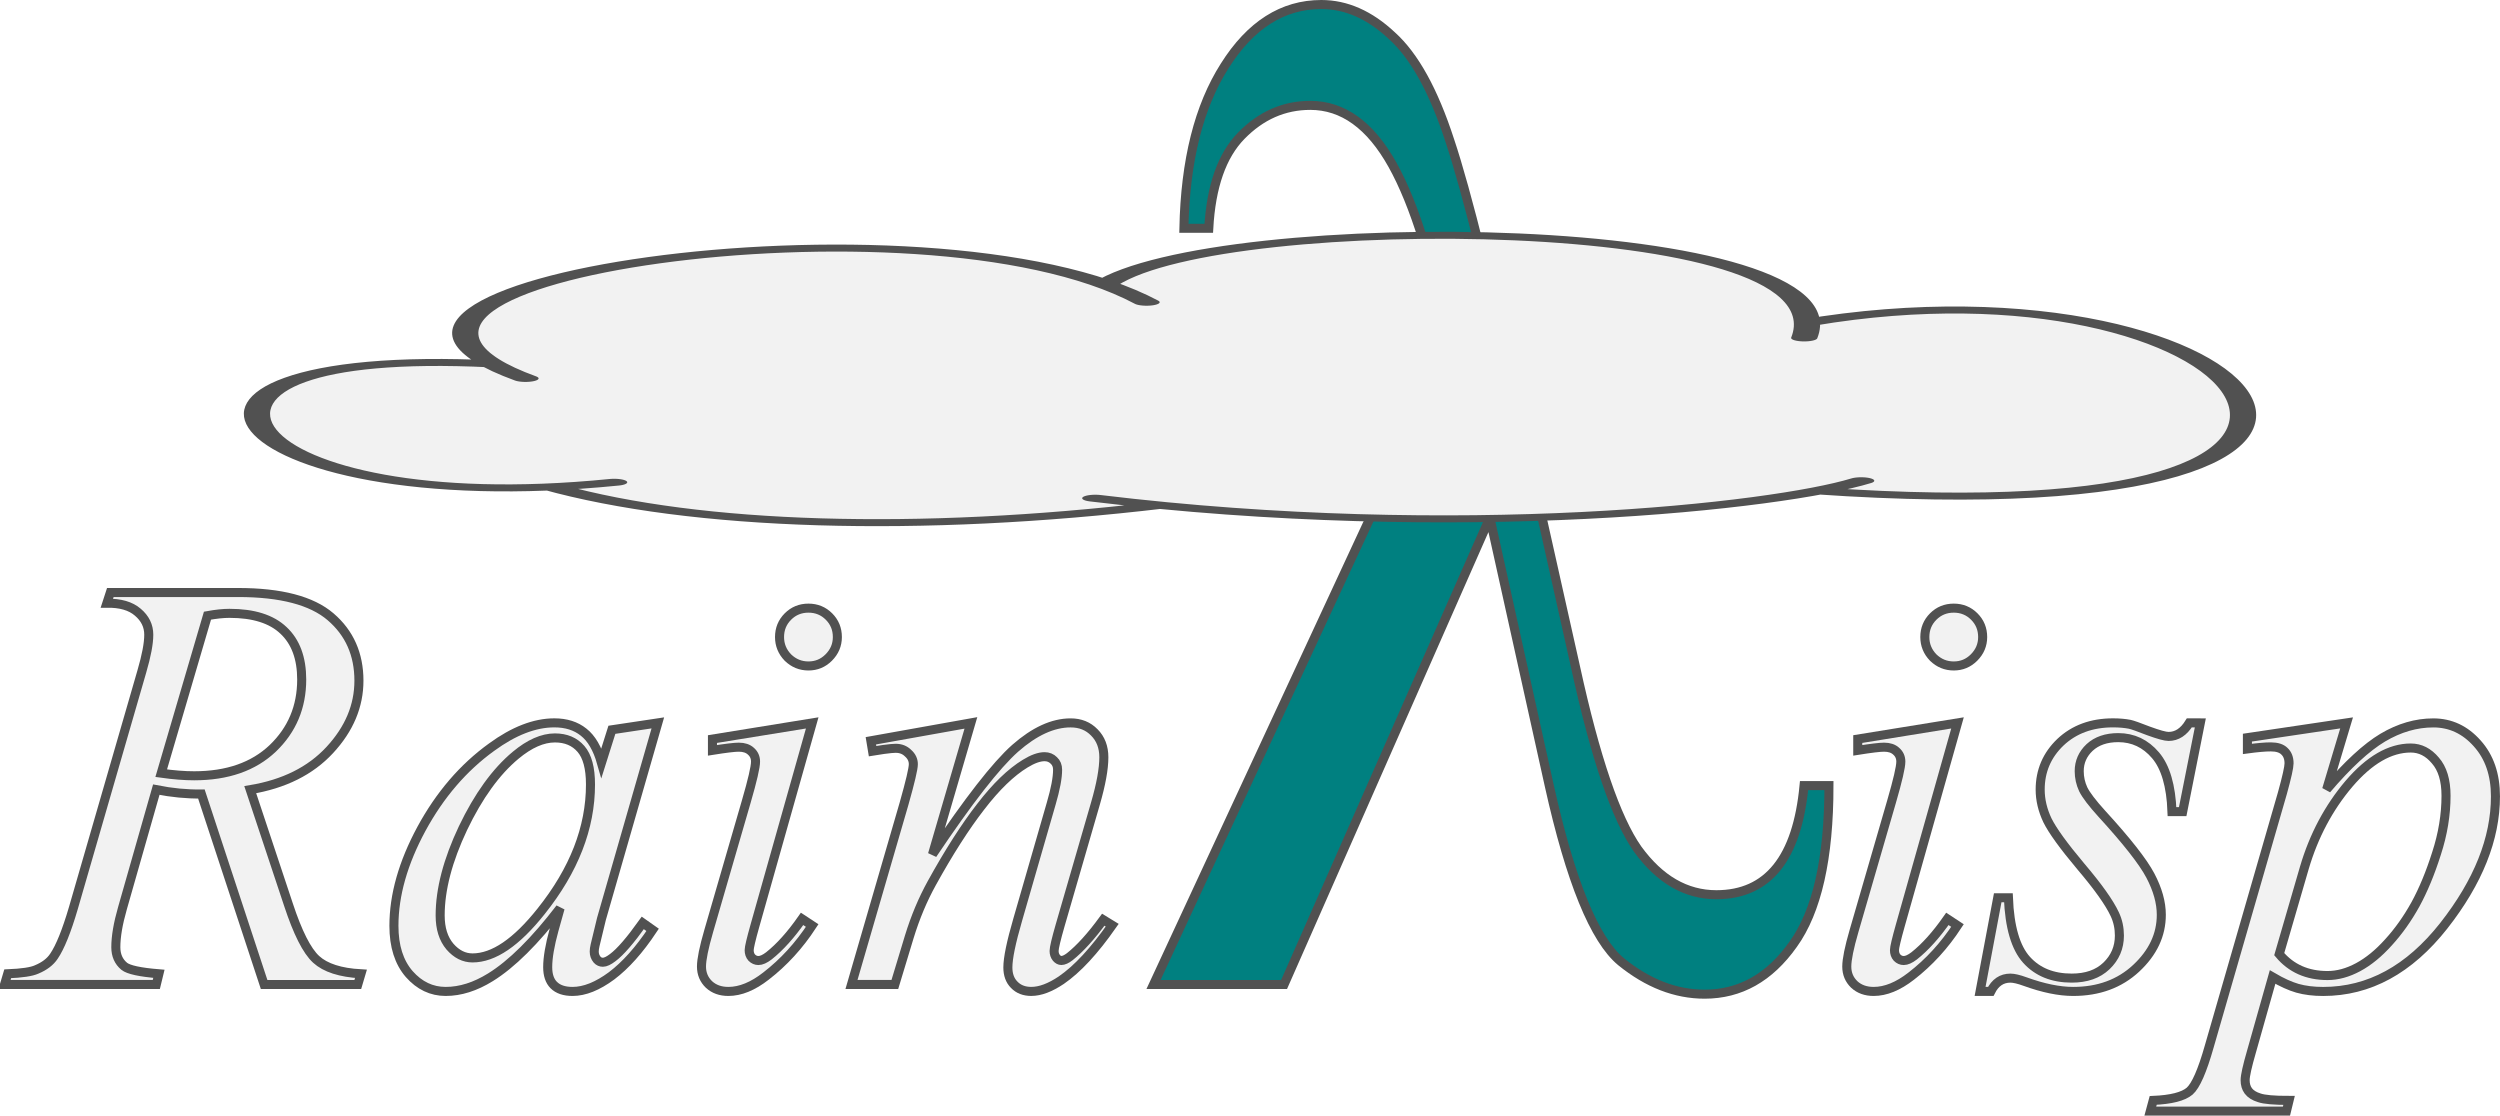
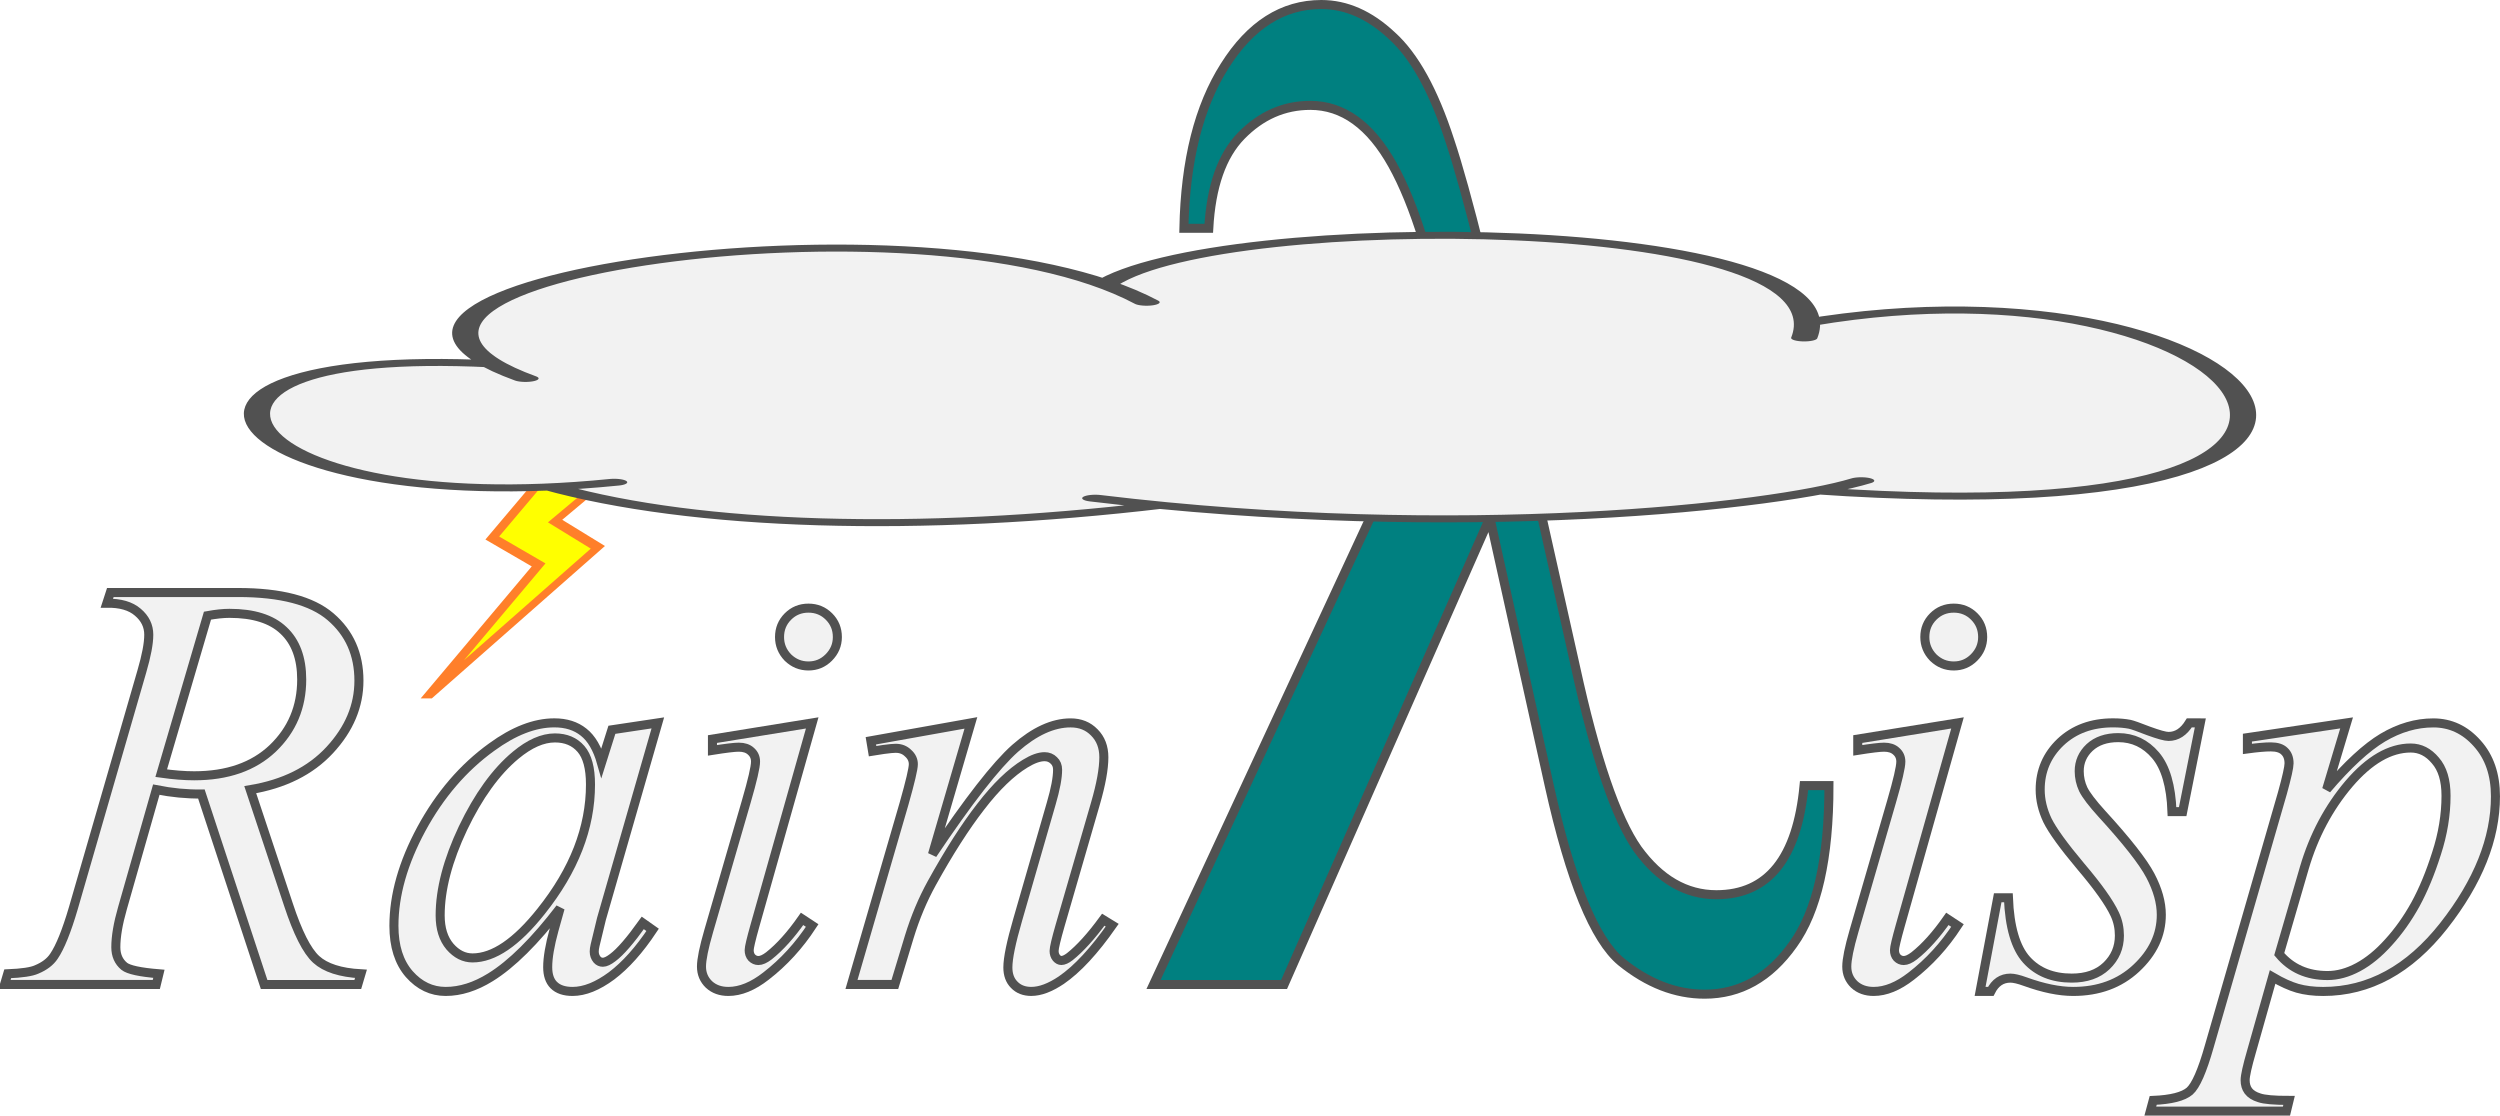
<svg xmlns="http://www.w3.org/2000/svg" xmlns:ns1="https://sketch.io/dtd/" width="148.97mm" height="66.479mm" viewBox="0 0 148.97 66.479" version="1.1" id="svg8">
-   <defs id="defs2" />
+   <defs id="defs2">
+     <filter style="color-interpolation-filters:sRGB" id="filter14712" x="-1.6199995e-05" width="1" y="-8.1000015e-06" height="1">
+       <feGaussianBlur stdDeviation="8.036426e-05" id="feGaussianBlur14714" />
+     </filter>
+   </defs>
  <g id="layer1" style="display:inline" transform="translate(-30.51504,-115.2604)">
    <g id="g5009" style="display:inline">
-       <g id="g926">
+       <g id="g861">
        <path d="m 138.017,162.073 h 1.482 q 0,6.502 -2.14,9.465 -2.099,2.963 -5.268,2.963 -2.593,0 -4.979,-1.934 -2.387,-1.975 -4.28,-10.494 l -3.539,-15.967 -12.263,27.819 H 99.251 L 116.864,135.983 q -1.399,-7.366 -3.375,-10.905 -1.975,-3.539 -4.897,-3.539 -2.346,0 -4.115,1.811 -1.728,1.77 -1.934,5.514 h -1.482 q 0.123,-6.049 2.428,-9.671 2.305,-3.663 5.761,-3.663 2.222,0 4.198,1.852 2.016,1.811 3.457,6.255 1.481,4.403 4.568,18.313 l 2.922,13.045 q 1.77,8.107 3.704,10.864 1.975,2.716 4.691,2.716 4.609,0 5.226,-6.502 z" style="font-style:normal;font-variant:normal;font-weight:normal;font-stretch:normal;font-size:192px;line-height:1.25;font-family:'Times New Roman';-inkscape-font-specification:'Times New Roman, Italic';letter-spacing:0px;word-spacing:0px;display:inline;fill:#008080;fill-opacity:1;stroke:#515151;stroke-width:0.539;stroke-miterlimit:4;stroke-dasharray:none;stroke-opacity:1" id="path26" />
        <g id="g944" style="opacity:0.999;fill:#f2f2f2;fill-opacity:1;stroke:#515151;stroke-opacity:1">
          <path d="m 46.253,173.925 -3.738,-11.352 q -1.309,0.017 -2.687,-0.258 l -2.015,7.062 q -0.396,1.378 -0.396,2.325 0,0.723 0.5,1.137 0.379,0.31 2.067,0.448 l -0.155,0.637 H 30.785 l 0.189,-0.637 q 1.275,-0.052 1.723,-0.258 0.706,-0.293 1.034,-0.792 0.551,-0.81 1.154,-2.859 l 4.082,-14.108 q 0.413,-1.412 0.413,-2.188 0,-0.792 -0.655,-1.344 -0.637,-0.551 -1.843,-0.534 l 0.207,-0.637 h 7.614 q 3.824,0 5.512,1.447 1.688,1.447 1.688,3.807 0,2.257 -1.74,4.134 -1.723,1.86 -4.737,2.36 l 2.274,6.839 q 0.827,2.515 1.654,3.273 0.827,0.758 2.67,0.861 l -0.189,0.637 z m -6.132,-12.592 q 1.102,0.155 1.964,0.155 2.963,0 4.685,-1.636 1.723,-1.654 1.723,-4.1 0,-1.912 -1.085,-2.928 -1.068,-1.016 -3.221,-1.016 -0.551,0 -1.309,0.138 z" style="font-style:normal;font-weight:normal;font-size:80.367px;line-height:1.25;font-family:sans-serif;letter-spacing:0px;word-spacing:0px;display:inline;fill:#f2f2f2;fill-opacity:1;stroke:#515151;stroke-width:0.539;stroke-miterlimit:4;stroke-dasharray:none;stroke-opacity:1" id="path18" />
          <path d="m 69.714,158.336 -3.359,11.679 -0.379,1.568 q -0.052,0.224 -0.052,0.379 0,0.276 0.172,0.482 0.138,0.155 0.345,0.155 0.224,0 0.586,-0.276 0.672,-0.5 1.791,-2.067 l 0.586,0.413 q -1.189,1.791 -2.446,2.739 -1.257,0.93 -2.325,0.93 -0.741,0 -1.12,-0.379 -0.362,-0.362 -0.362,-1.068 0,-0.844 0.379,-2.222 l 0.362,-1.292 q -2.257,2.946 -4.151,4.117 -1.361,0.844 -2.67,0.844 -1.257,0 -2.17,-1.034 -0.913,-1.051 -0.913,-2.877 0,-2.739 1.636,-5.771 1.654,-3.049 4.186,-4.875 1.981,-1.447 3.738,-1.447 1.051,0 1.74,0.551 0.706,0.551 1.068,1.826 l 0.62,-1.964 z m -6.132,0.896 q -1.102,0 -2.343,1.034 -1.757,1.464 -3.135,4.341 -1.361,2.877 -1.361,5.202 0,1.171 0.586,1.86 0.586,0.672 1.344,0.672 1.878,0 4.082,-2.773 2.946,-3.686 2.946,-7.562 0,-1.464 -0.568,-2.119 -0.568,-0.655 -1.55,-0.655 z" style="font-style:normal;font-weight:normal;font-size:80.367px;line-height:1.25;font-family:sans-serif;letter-spacing:0px;word-spacing:0px;fill:#f2f2f2;fill-opacity:1;stroke:#515151;stroke-width:0.539;stroke-miterlimit:4;stroke-dasharray:none;stroke-opacity:1" id="path20" />
          <path d="m 78.689,151.498 q 0.723,0 1.223,0.5 0.5,0.5 0.5,1.223 0,0.706 -0.517,1.223 -0.5,0.5 -1.206,0.5 -0.706,0 -1.223,-0.5 -0.5,-0.517 -0.5,-1.223 0,-0.723 0.5,-1.223 0.5,-0.5 1.223,-0.5 z m 0.224,6.839 -3.411,12.075 q -0.345,1.223 -0.345,1.464 0,0.276 0.155,0.448 0.172,0.172 0.396,0.172 0.258,0 0.62,-0.276 0.982,-0.775 1.981,-2.205 l 0.603,0.396 q -1.171,1.791 -2.756,3.014 -1.171,0.913 -2.239,0.913 -0.706,0 -1.154,-0.413 -0.448,-0.431 -0.448,-1.068 0,-0.637 0.431,-2.119 l 2.239,-7.717 q 0.551,-1.895 0.551,-2.377 0,-0.379 -0.276,-0.62 -0.258,-0.241 -0.723,-0.241 -0.379,0 -1.568,0.189 v -0.672 z" style="font-style:normal;font-weight:normal;font-size:80.367px;line-height:1.25;font-family:sans-serif;letter-spacing:0px;word-spacing:0px;display:inline;fill:#f2f2f2;fill-opacity:1;stroke:#515151;stroke-width:0.539;stroke-miterlimit:4;stroke-dasharray:none;stroke-opacity:1" id="path22" />
          <path d="m 88.369,158.336 -2.291,7.838 q 3.221,-4.806 4.926,-6.322 1.723,-1.516 3.307,-1.516 0.861,0 1.412,0.568 0.568,0.568 0.568,1.481 0,1.034 -0.5,2.756 l -2.102,7.252 q -0.362,1.257 -0.362,1.533 0,0.241 0.138,0.413 0.138,0.155 0.293,0.155 0.207,0 0.5,-0.224 0.913,-0.723 1.998,-2.205 l 0.534,0.327 q -1.602,2.291 -3.032,3.273 -0.999,0.672 -1.791,0.672 -0.637,0 -1.016,-0.396 -0.379,-0.379 -0.379,-1.034 0,-0.827 0.586,-2.842 l 1.998,-6.925 q 0.379,-1.292 0.379,-2.015 0,-0.345 -0.224,-0.551 -0.224,-0.224 -0.551,-0.224 -0.482,0 -1.154,0.413 -1.275,0.775 -2.653,2.567 -1.378,1.774 -2.911,4.548 -0.81,1.464 -1.344,3.204 l -0.861,2.842 h -2.584 l 3.135,-10.783 q 0.551,-1.946 0.551,-2.343 0,-0.379 -0.31,-0.655 -0.293,-0.293 -0.741,-0.293 -0.207,0 -0.723,0.069 l -0.655,0.103 -0.103,-0.62 z" style="font-style:normal;font-weight:normal;font-size:80.367px;line-height:1.25;font-family:sans-serif;letter-spacing:0px;word-spacing:0px;display:inline;fill:#f2f2f2;fill-opacity:1;stroke:#515151;stroke-width:0.539;stroke-miterlimit:4;stroke-dasharray:none;stroke-opacity:1" id="path24" />
          <path d="m 146.935,151.498 q 0.723,0 1.223,0.5 0.5,0.5 0.5,1.223 0,0.706 -0.517,1.223 -0.5,0.5 -1.206,0.5 -0.706,0 -1.223,-0.5 -0.5,-0.517 -0.5,-1.223 0,-0.723 0.5,-1.223 0.5,-0.5 1.223,-0.5 z m 0.224,6.839 -3.411,12.075 q -0.345,1.223 -0.345,1.464 0,0.276 0.155,0.448 0.172,0.172 0.396,0.172 0.258,0 0.62,-0.276 0.982,-0.775 1.981,-2.205 l 0.603,0.396 q -1.171,1.791 -2.756,3.014 -1.171,0.913 -2.239,0.913 -0.706,0 -1.154,-0.413 -0.448,-0.431 -0.448,-1.068 0,-0.637 0.431,-2.119 l 2.239,-7.717 q 0.551,-1.895 0.551,-2.377 0,-0.379 -0.276,-0.62 -0.258,-0.241 -0.723,-0.241 -0.379,0 -1.568,0.189 v -0.672 z" style="font-style:normal;font-weight:normal;font-size:80.367px;line-height:1.25;font-family:sans-serif;letter-spacing:0px;word-spacing:0px;fill:#f2f2f2;fill-opacity:1;stroke:#515151;stroke-width:0.539;stroke-miterlimit:4;stroke-dasharray:none;stroke-opacity:1" id="path28" />
          <path d="m 161.628,158.336 -1.051,5.288 h -0.637 q -0.086,-2.308 -0.982,-3.359 -0.896,-1.051 -2.222,-1.051 -1.068,0 -1.705,0.586 -0.62,0.586 -0.62,1.412 0,0.568 0.241,1.085 0.258,0.517 1.102,1.447 2.239,2.446 2.894,3.686 0.655,1.24 0.655,2.343 0,1.791 -1.499,3.187 -1.481,1.378 -3.755,1.378 -1.24,0 -2.859,-0.586 -0.568,-0.207 -0.878,-0.207 -0.775,0 -1.171,0.792 h -0.637 l 1.051,-5.581 h 0.637 q 0.103,2.618 1.085,3.703 0.982,1.085 2.687,1.085 1.309,0 2.067,-0.723 0.775,-0.741 0.775,-1.809 0,-0.689 -0.276,-1.275 -0.482,-1.034 -2.033,-2.859 -1.533,-1.826 -1.981,-2.739 -0.431,-0.913 -0.431,-1.826 0,-1.671 1.206,-2.825 1.223,-1.154 3.135,-1.154 0.551,0 0.999,0.086 0.241,0.052 1.12,0.396 0.896,0.327 1.189,0.327 0.741,0 1.24,-0.81 z" style="font-style:normal;font-weight:normal;font-size:80.367px;line-height:1.25;font-family:sans-serif;letter-spacing:0px;word-spacing:0px;fill:#f2f2f2;fill-opacity:1;stroke:#515151;stroke-width:0.539;stroke-miterlimit:4;stroke-dasharray:none;stroke-opacity:1" id="path30" />
          <path d="m 170.344,158.336 -1.189,3.962 q 1.878,-2.205 3.342,-3.083 1.481,-0.878 3.014,-0.878 1.533,0 2.618,1.223 1.085,1.206 1.085,3.152 0,3.79 -3.083,7.717 -3.083,3.91 -7.183,3.91 -0.861,0 -1.533,-0.189 -0.655,-0.189 -1.481,-0.672 l -1.257,4.444 q -0.379,1.309 -0.379,1.705 0,0.379 0.189,0.637 0.207,0.276 0.655,0.413 0.448,0.155 1.774,0.155 l -0.155,0.637 h -8.113 l 0.172,-0.637 q 1.602,-0.069 2.17,-0.551 0.551,-0.482 1.171,-2.67 l 4.358,-15.09 q 0.396,-1.43 0.396,-1.774 0,-0.465 -0.276,-0.723 -0.258,-0.258 -0.81,-0.258 -0.5,0 -1.395,0.121 v -0.672 z m -4.014,13.78 q 1.068,1.275 2.877,1.275 0.896,0 1.826,-0.5 0.93,-0.5 1.809,-1.481 0.896,-0.982 1.602,-2.257 0.706,-1.292 1.257,-3.032 0.568,-1.74 0.568,-3.445 0,-1.378 -0.637,-2.102 -0.62,-0.741 -1.464,-0.741 -1.86,0 -3.686,2.136 -1.809,2.136 -2.653,4.995 z" style="font-style:normal;font-weight:normal;font-size:80.367px;line-height:1.25;font-family:sans-serif;letter-spacing:0px;word-spacing:0px;fill:#f2f2f2;fill-opacity:1;stroke:#515151;stroke-width:0.539;stroke-miterlimit:4;stroke-dasharray:none;stroke-opacity:1" id="path32" />
        </g>
+         <path style="fill:#ffff00;stroke:#ff7f2a;stroke-width:0.765;stroke-linecap:butt;stroke-linejoin:miter;stroke-miterlimit:4;stroke-dasharray:none;stroke-opacity:1;filter:url(#filter14712)" d="m 174.787,79.901 -5.275,10.052 2.329,5.726 -8.402,16.07 12.105,-16.591 -2.131,-5.498 6.255,-8.068 z" id="path14702" transform="matrix(0.9660251,-0.2304993,0.08917005,0.3737127,-111.9246,152.775)" />
        <g style="display:inline" ns1:tool="clipart" transform="matrix(0.1561793,0,0,0.04167533,45.04542,129.0713)" id="g4522">
          <path d="M 455.53,5 C 401.04,5.37 347.29,30.142 328.62,75.094 237.37,-46.086 36.67,67.639 94.91,188.914 c -138.11,-25.64 -106.39,197.57 22.47,175.81 55.32,57.59 140.17,67.01 232,26.28 h 0.06 c 111.01,40.42 207.56,10.29 251.09,-20.56 261.28,68.17 167.31,-349.25 -4.15,-240.35 C 595.04,43.367 524.69,4.534 455.53,5.004 Z" ns1:uid="1" style="display:inline;fill:#f2f2f2" id="path4518" />
          <path d="m 328.62,75.09 c 44.244,-106.55 285.63,-99.7 266.72,76.688 m 1.038,-21.692 c 171.46,-108.91 265.44,308.51 4.154,240.33 m 16.534,-14.423 c -31.756,36.108 -153.17,87.922 -292.21,24.984 m 24.506,10.003 c -91.82,40.73 -176.65,31.33 -231.98,-26.26 m 23.893,-6.545 c -148.4,55.62 -192.67,-196.43 -46.38,-169.27 m 12.562,20.78 c -99.64,-135.93 151.77,-278.65 236.96,-108.95" ns1:uid="2" style="display:inline;fill:none;stroke:#515151;stroke-width:10;stroke-linecap:round;stroke-linejoin:round" id="path4520" />
        </g>
      </g>
    </g>
  </g>
</svg>
